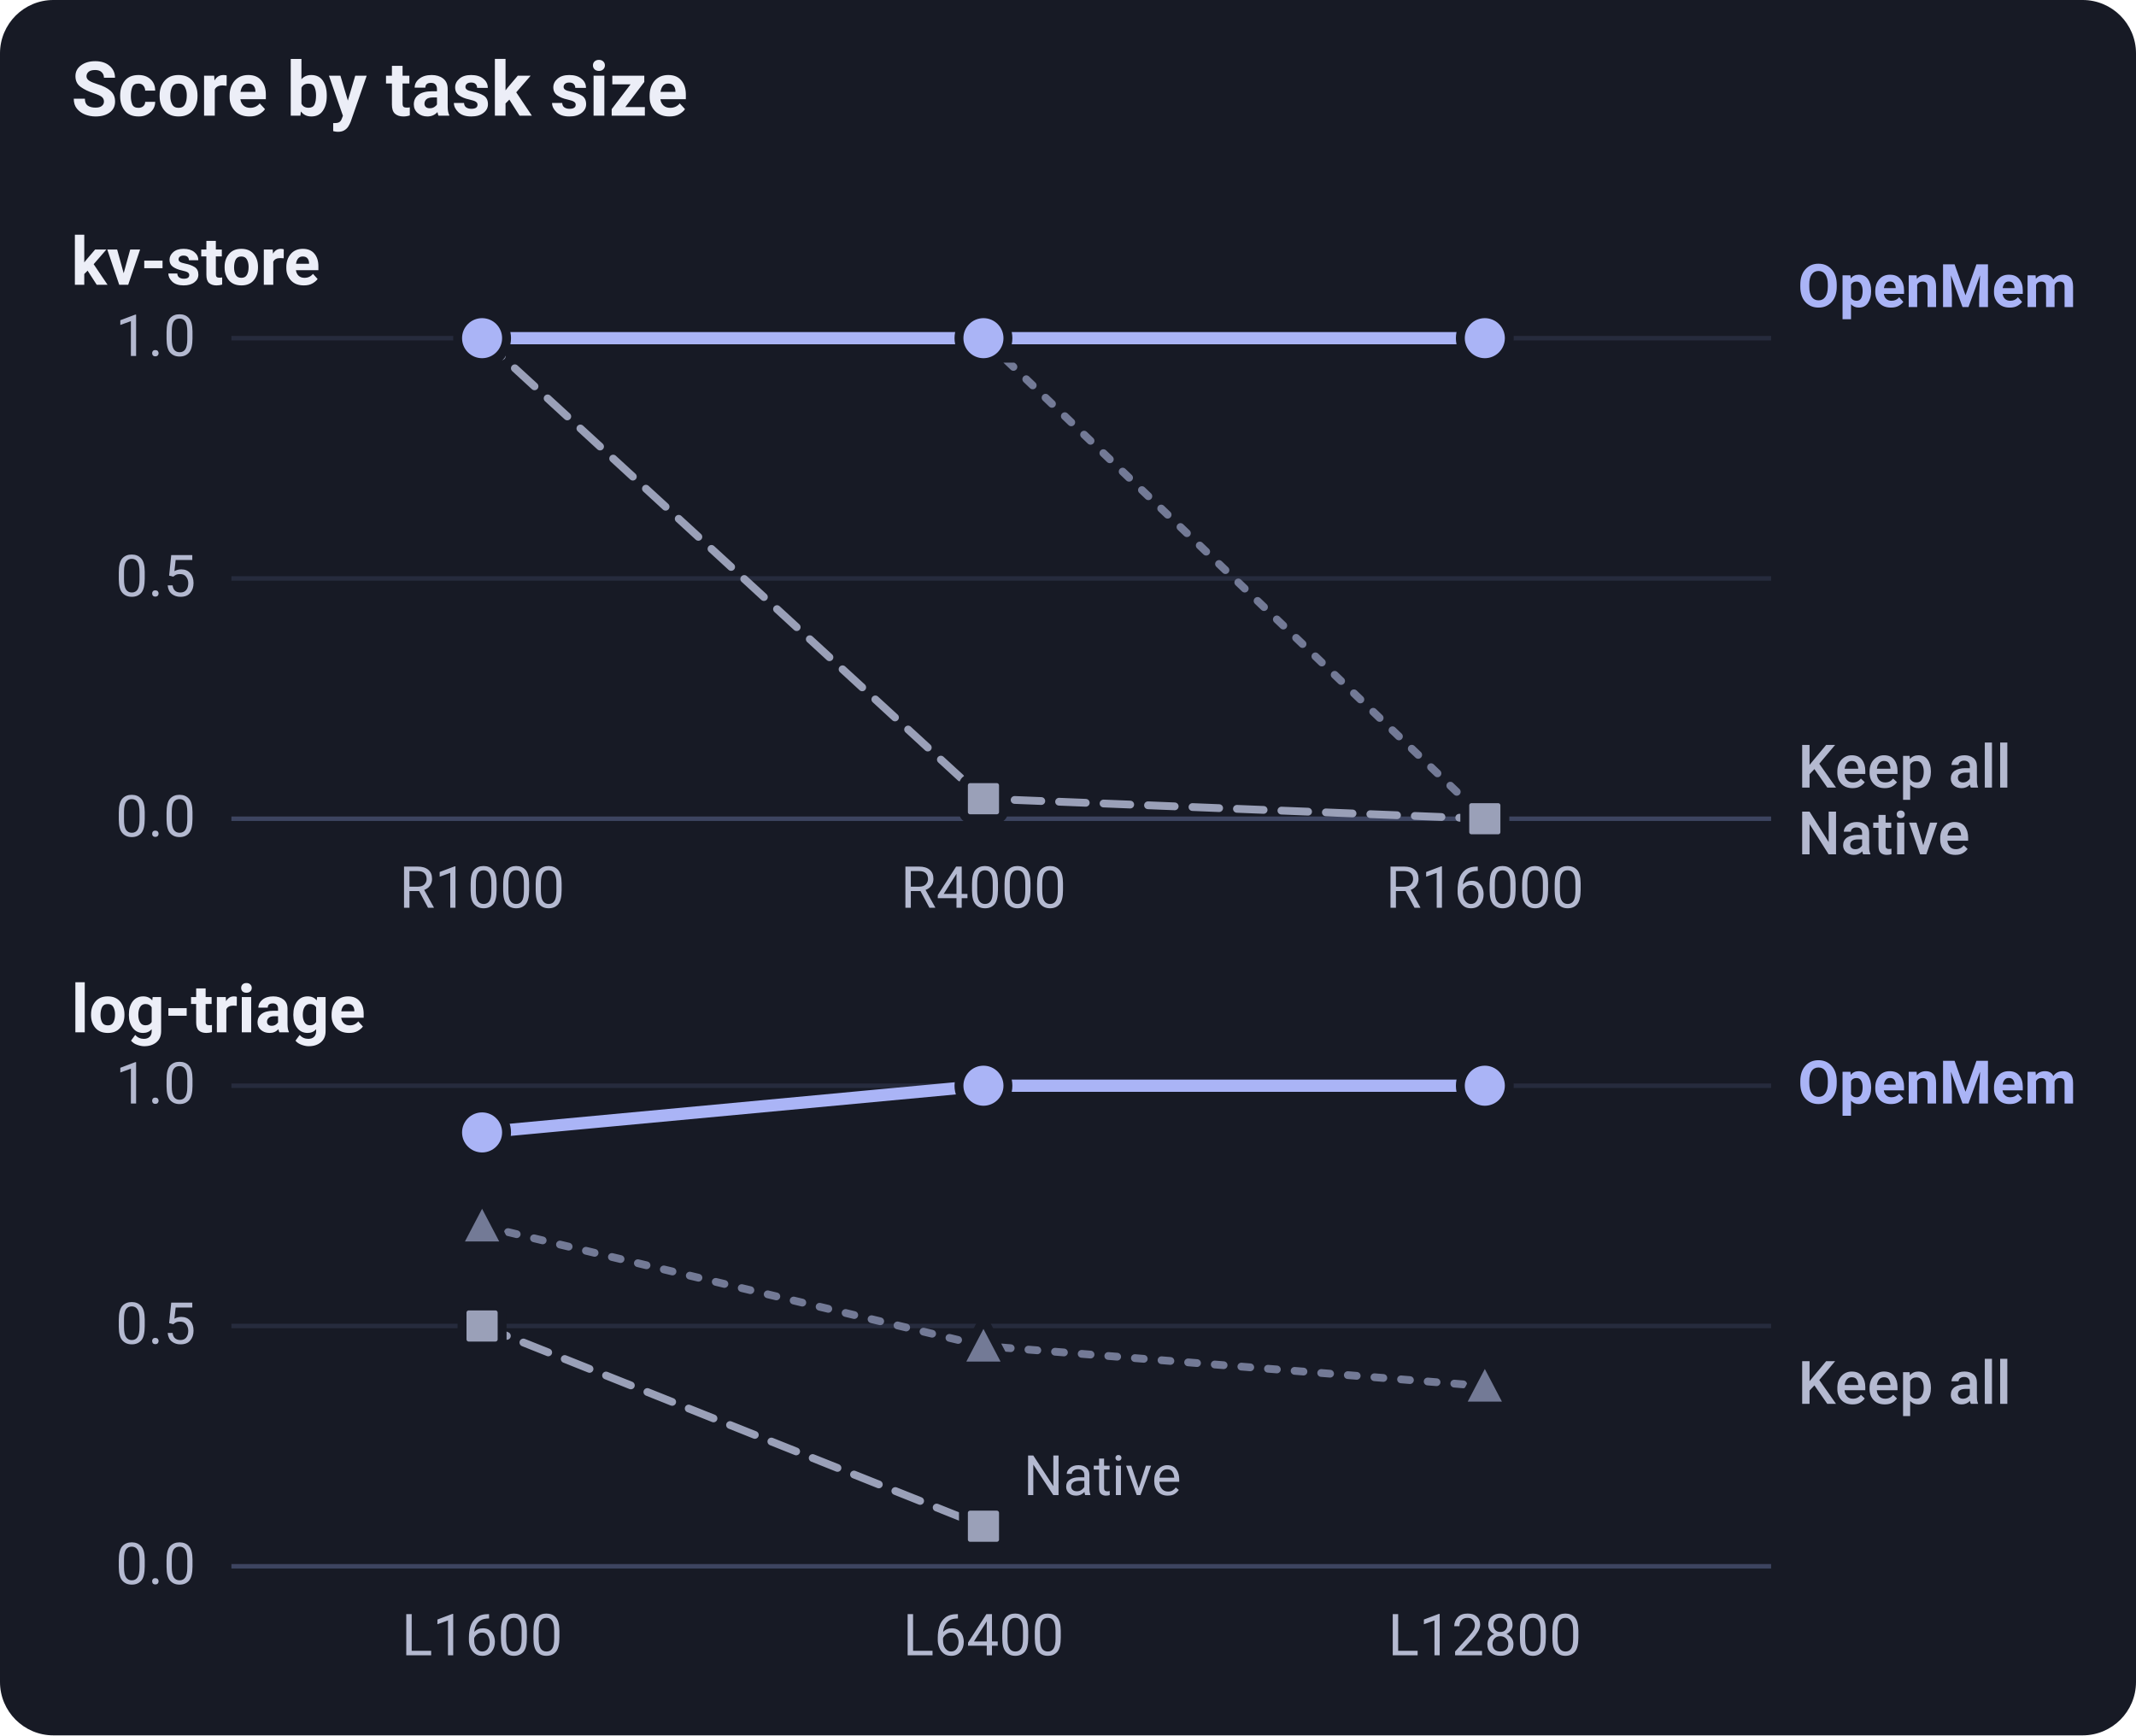
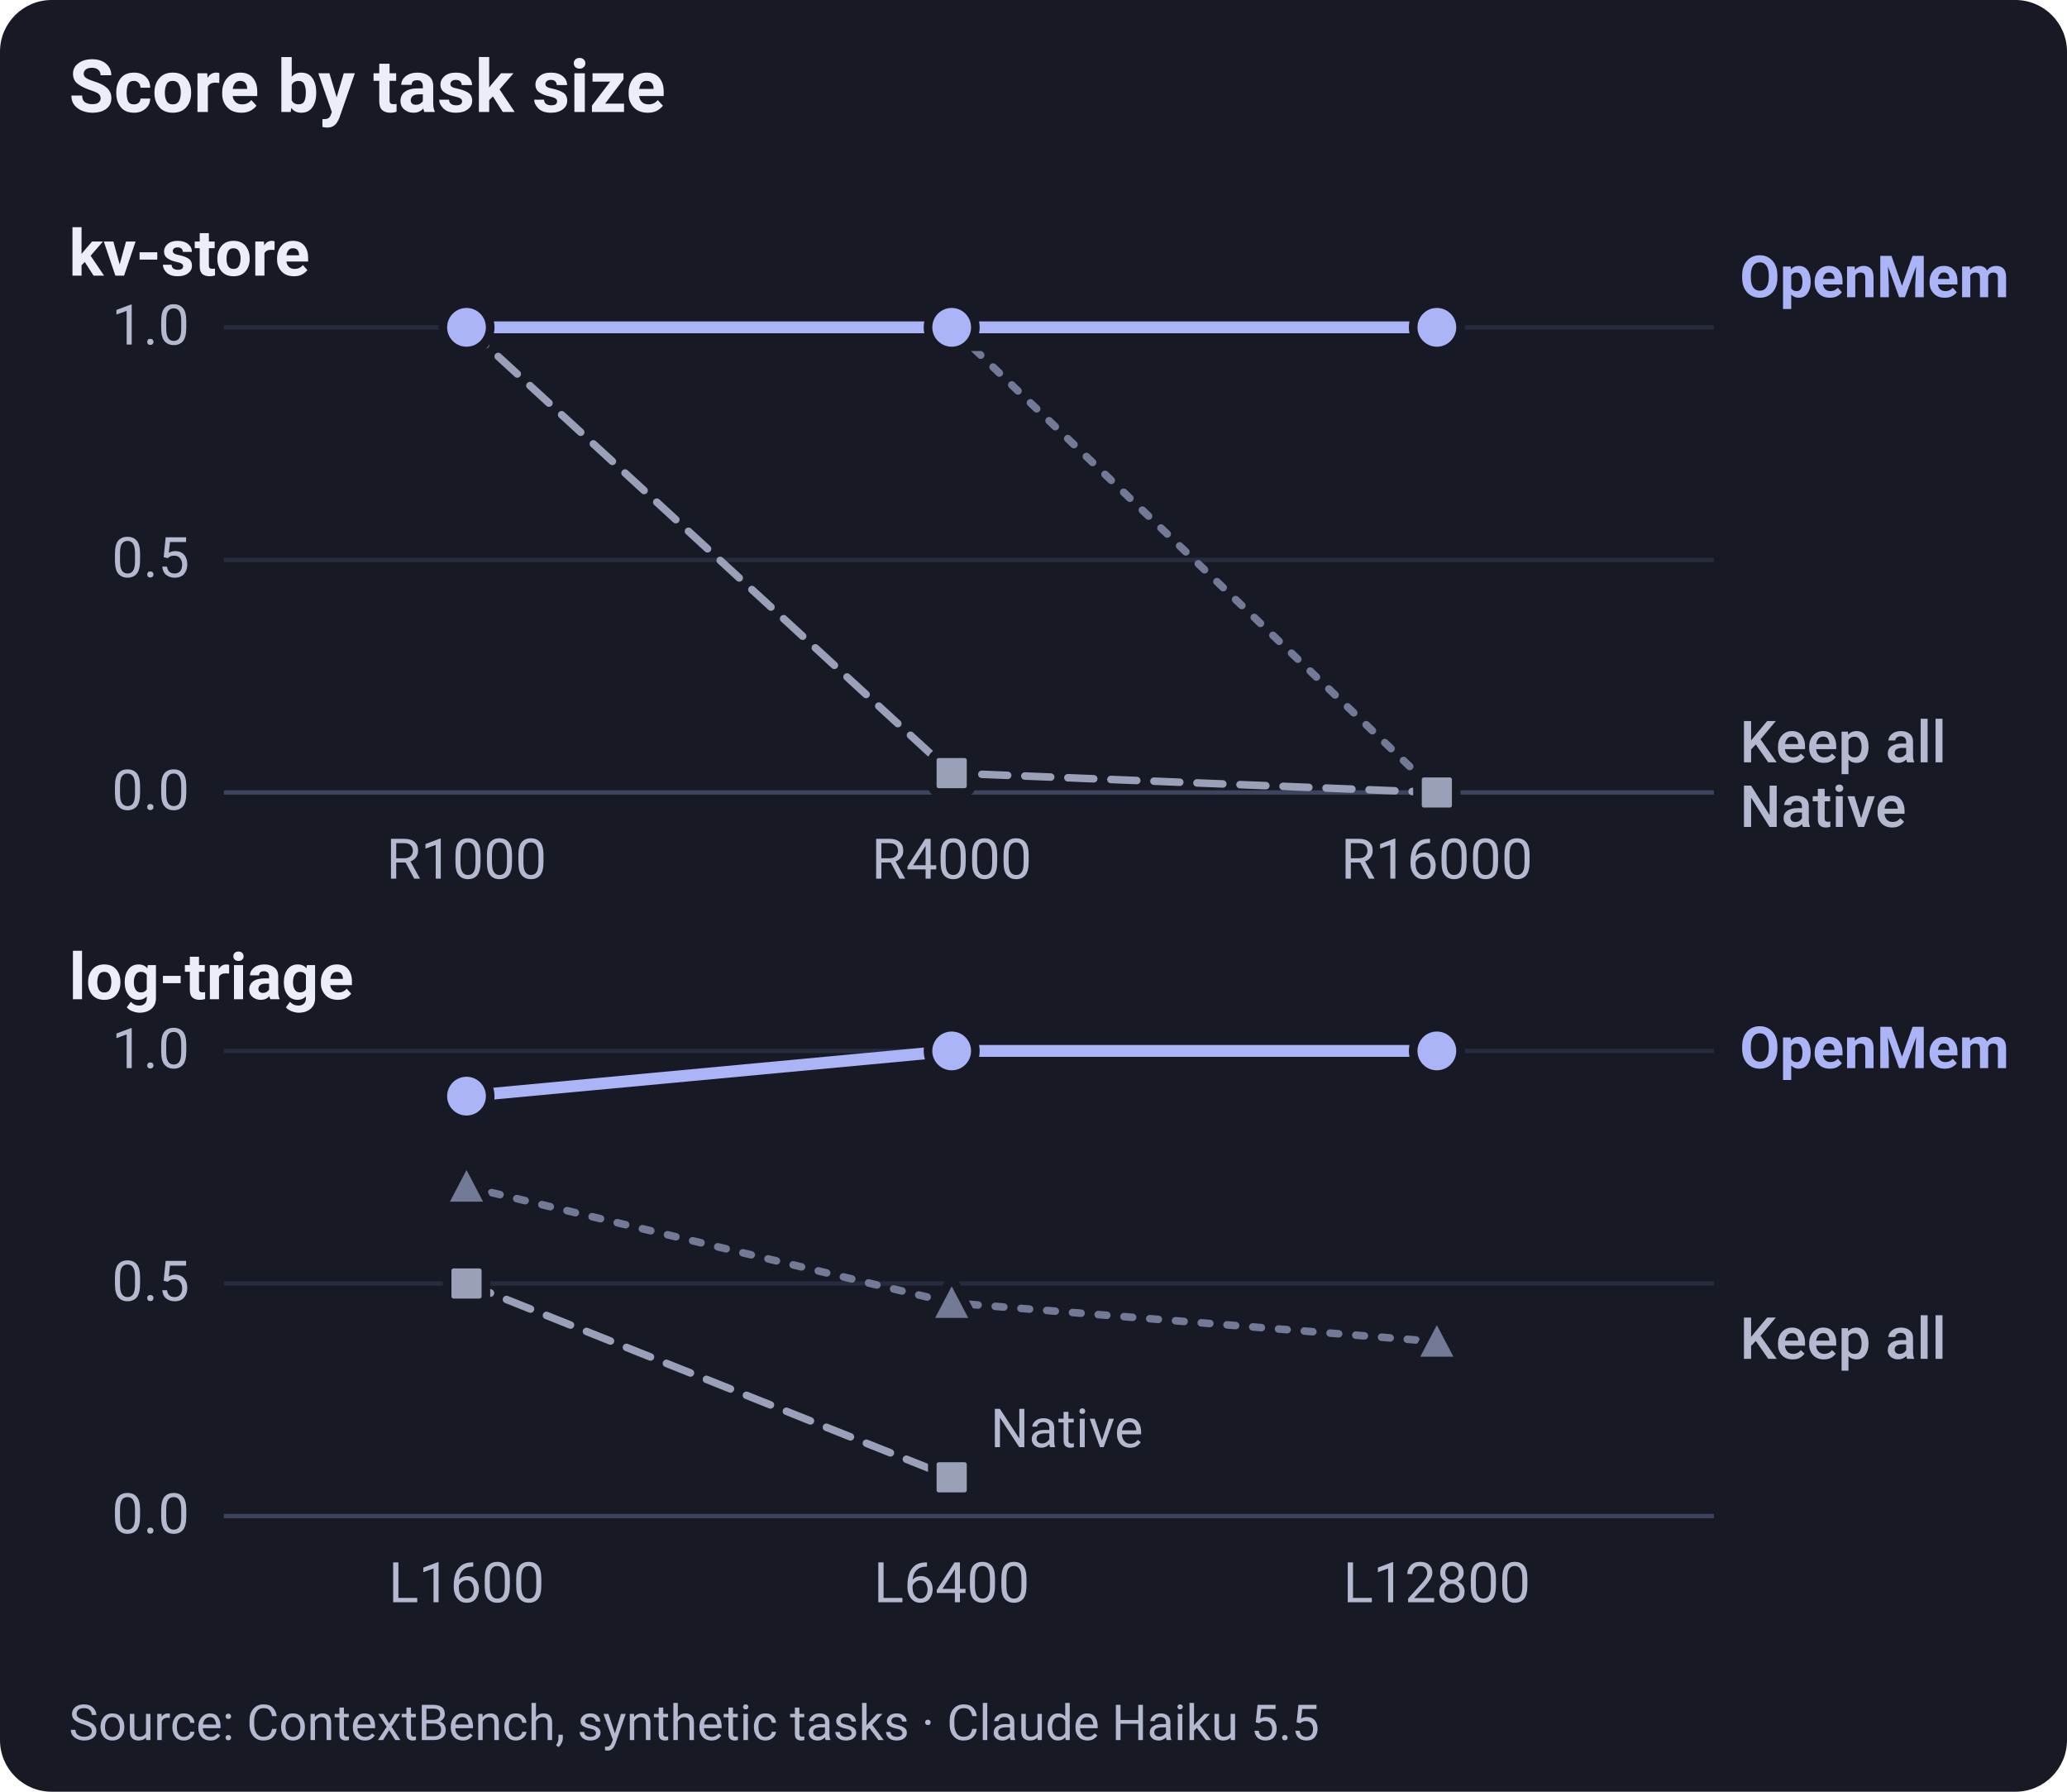
- <svg xmlns="http://www.w3.org/2000/svg" viewBox="0 0 480 390" width="480" height="390" role="img" aria-label="Score by task size" font-family="'DM Sans', system-ui, -apple-system, 'Segoe UI', Roboto, sans-serif">
-   <rect width="480" height="390" rx="12" fill="#171a25" />
+ <svg xmlns="http://www.w3.org/2000/svg" viewBox="0 0 480 416" width="480" height="416" role="img" aria-label="Score by task size" font-family="'DM Sans', system-ui, -apple-system, 'Segoe UI', Roboto, sans-serif">
+   <rect width="480" height="416" rx="12" fill="#171a25" />
  <text x="16" y="26" font-size="17" font-weight="700" fill="#eceef7">Score by task size</text>
  <text x="16" y="64" font-size="15" font-weight="700" fill="#eceef7">kv-store</text>
  <line x1="52" x2="398" y1="184" y2="184" stroke="#3d4460" stroke-width="1" />
  <text x="44" y="188" font-size="13" text-anchor="end" fill="#b4b9d0">0.0</text>
  <line x1="52" x2="398" y1="130" y2="130" stroke="#262b3d" stroke-width="1" />
  <text x="44" y="134" font-size="13" text-anchor="end" fill="#b4b9d0">0.5</text>
  <line x1="52" x2="398" y1="76" y2="76" stroke="#262b3d" stroke-width="1" />
  <text x="44" y="80" font-size="13" text-anchor="end" fill="#b4b9d0">1.0</text>
  <text x="108.333" y="204" font-size="13" text-anchor="middle" fill="#b4b9d0">R1000</text>
  <text x="221" y="204" font-size="13" text-anchor="middle" fill="#b4b9d0">R4000</text>
  <text x="333.667" y="204" font-size="13" text-anchor="middle" fill="#b4b9d0">R16000</text>
  <polyline points="108.333,76 221,76 333.667,184" fill="none" stroke="#737a96" stroke-width="1.75" stroke-dasharray="2 4" stroke-linecap="round" stroke-linejoin="round" />
  <path d="M108.333 70 L113.833 80.5 L102.833 80.5 Z" fill="#737a96" stroke="#171a25" stroke-width="2" />
  <path d="M221 70 L226.5 80.5 L215.5 80.5 Z" fill="#737a96" stroke="#171a25" stroke-width="2" />
  <path d="M333.667 178 L339.167 188.5 L328.167 188.5 Z" fill="#737a96" stroke="#171a25" stroke-width="2" />
  <polyline points="108.333,76 221,179.5 333.667,184" fill="none" stroke="#9aa0b8" stroke-width="1.75" stroke-dasharray="6 4" stroke-linecap="round" stroke-linejoin="round" />
  <rect x="103.833" y="71.5" width="9" height="9" rx="1.5" fill="#9aa0b8" stroke="#171a25" stroke-width="2" />
  <rect x="216.5" y="175" width="9" height="9" rx="1.5" fill="#9aa0b8" stroke="#171a25" stroke-width="2" />
  <rect x="329.167" y="179.5" width="9" height="9" rx="1.5" fill="#9aa0b8" stroke="#171a25" stroke-width="2" />
  <polyline points="108.333,76 221,76 333.667,76" fill="none" stroke="#aab4f6" stroke-width="2.75" stroke-linecap="round" stroke-linejoin="round" />
  <circle cx="108.333" cy="76" r="5.5" fill="#aab4f6" stroke="#171a25" stroke-width="2" />
  <circle cx="221" cy="76" r="5.5" fill="#aab4f6" stroke="#171a25" stroke-width="2" />
  <circle cx="333.667" cy="76" r="5.5" fill="#aab4f6" stroke="#171a25" stroke-width="2" />
  <text x="404" y="69" font-size="13.5" font-weight="700" fill="#aab4f6">OpenMem</text>
  <text x="404" y="177" font-size="13.5" font-weight="500" fill="#b4b9d0">Keep all</text>
  <text x="404" y="192" font-size="13.5" font-weight="500" fill="#b4b9d0">Native</text>
  <text x="16" y="232" font-size="15" font-weight="700" fill="#eceef7">log-triage</text>
  <line x1="52" x2="398" y1="352" y2="352" stroke="#3d4460" stroke-width="1" />
  <text x="44" y="356" font-size="13" text-anchor="end" fill="#b4b9d0">0.0</text>
  <line x1="52" x2="398" y1="298" y2="298" stroke="#262b3d" stroke-width="1" />
  <text x="44" y="302" font-size="13" text-anchor="end" fill="#b4b9d0">0.5</text>
  <line x1="52" x2="398" y1="244" y2="244" stroke="#262b3d" stroke-width="1" />
  <text x="44" y="248" font-size="13" text-anchor="end" fill="#b4b9d0">1.0</text>
  <text x="108.333" y="372" font-size="13" text-anchor="middle" fill="#b4b9d0">L1600</text>
  <text x="221" y="372" font-size="13" text-anchor="middle" fill="#b4b9d0">L6400</text>
  <text x="333.667" y="372" font-size="13" text-anchor="middle" fill="#b4b9d0">L12800</text>
  <polyline points="108.333,275.5 221,302.5 333.667,311.5" fill="none" stroke="#737a96" stroke-width="1.75" stroke-dasharray="2 4" stroke-linecap="round" stroke-linejoin="round" />
  <path d="M108.333 269.5 L113.833 280 L102.833 280 Z" fill="#737a96" stroke="#171a25" stroke-width="2" />
  <path d="M221 296.5 L226.5 307 L215.5 307 Z" fill="#737a96" stroke="#171a25" stroke-width="2" />
  <path d="M333.667 305.5 L339.167 316 L328.167 316 Z" fill="#737a96" stroke="#171a25" stroke-width="2" />
  <polyline points="108.333,298 221,343" fill="none" stroke="#9aa0b8" stroke-width="1.75" stroke-dasharray="6 4" stroke-linecap="round" stroke-linejoin="round" />
  <rect x="103.833" y="293.5" width="9" height="9" rx="1.5" fill="#9aa0b8" stroke="#171a25" stroke-width="2" />
  <rect x="216.5" y="338.5" width="9" height="9" rx="1.5" fill="#9aa0b8" stroke="#171a25" stroke-width="2" />
  <polyline points="108.333,254.5 221,244 333.667,244" fill="none" stroke="#aab4f6" stroke-width="2.75" stroke-linecap="round" stroke-linejoin="round" />
  <circle cx="108.333" cy="254.5" r="5.5" fill="#aab4f6" stroke="#171a25" stroke-width="2" />
  <circle cx="221" cy="244" r="5.5" fill="#aab4f6" stroke="#171a25" stroke-width="2" />
  <circle cx="333.667" cy="244" r="5.5" fill="#aab4f6" stroke="#171a25" stroke-width="2" />
  <text x="404" y="248" font-size="13.5" font-weight="700" fill="#aab4f6">OpenMem</text>
  <text x="404" y="315.5" font-size="13.5" font-weight="500" fill="#b4b9d0">Keep all</text>
  <text x="230" y="336" font-size="12.5" fill="#b4b9d0" stroke="#171a25" stroke-width="3" paint-order="stroke">Native</text>
+   <text x="16" y="404" font-size="11.5" fill="#b4b9d0">Source: ContextBench, synthetic tasks · Claude Haiku 5.5</text>
</svg>
